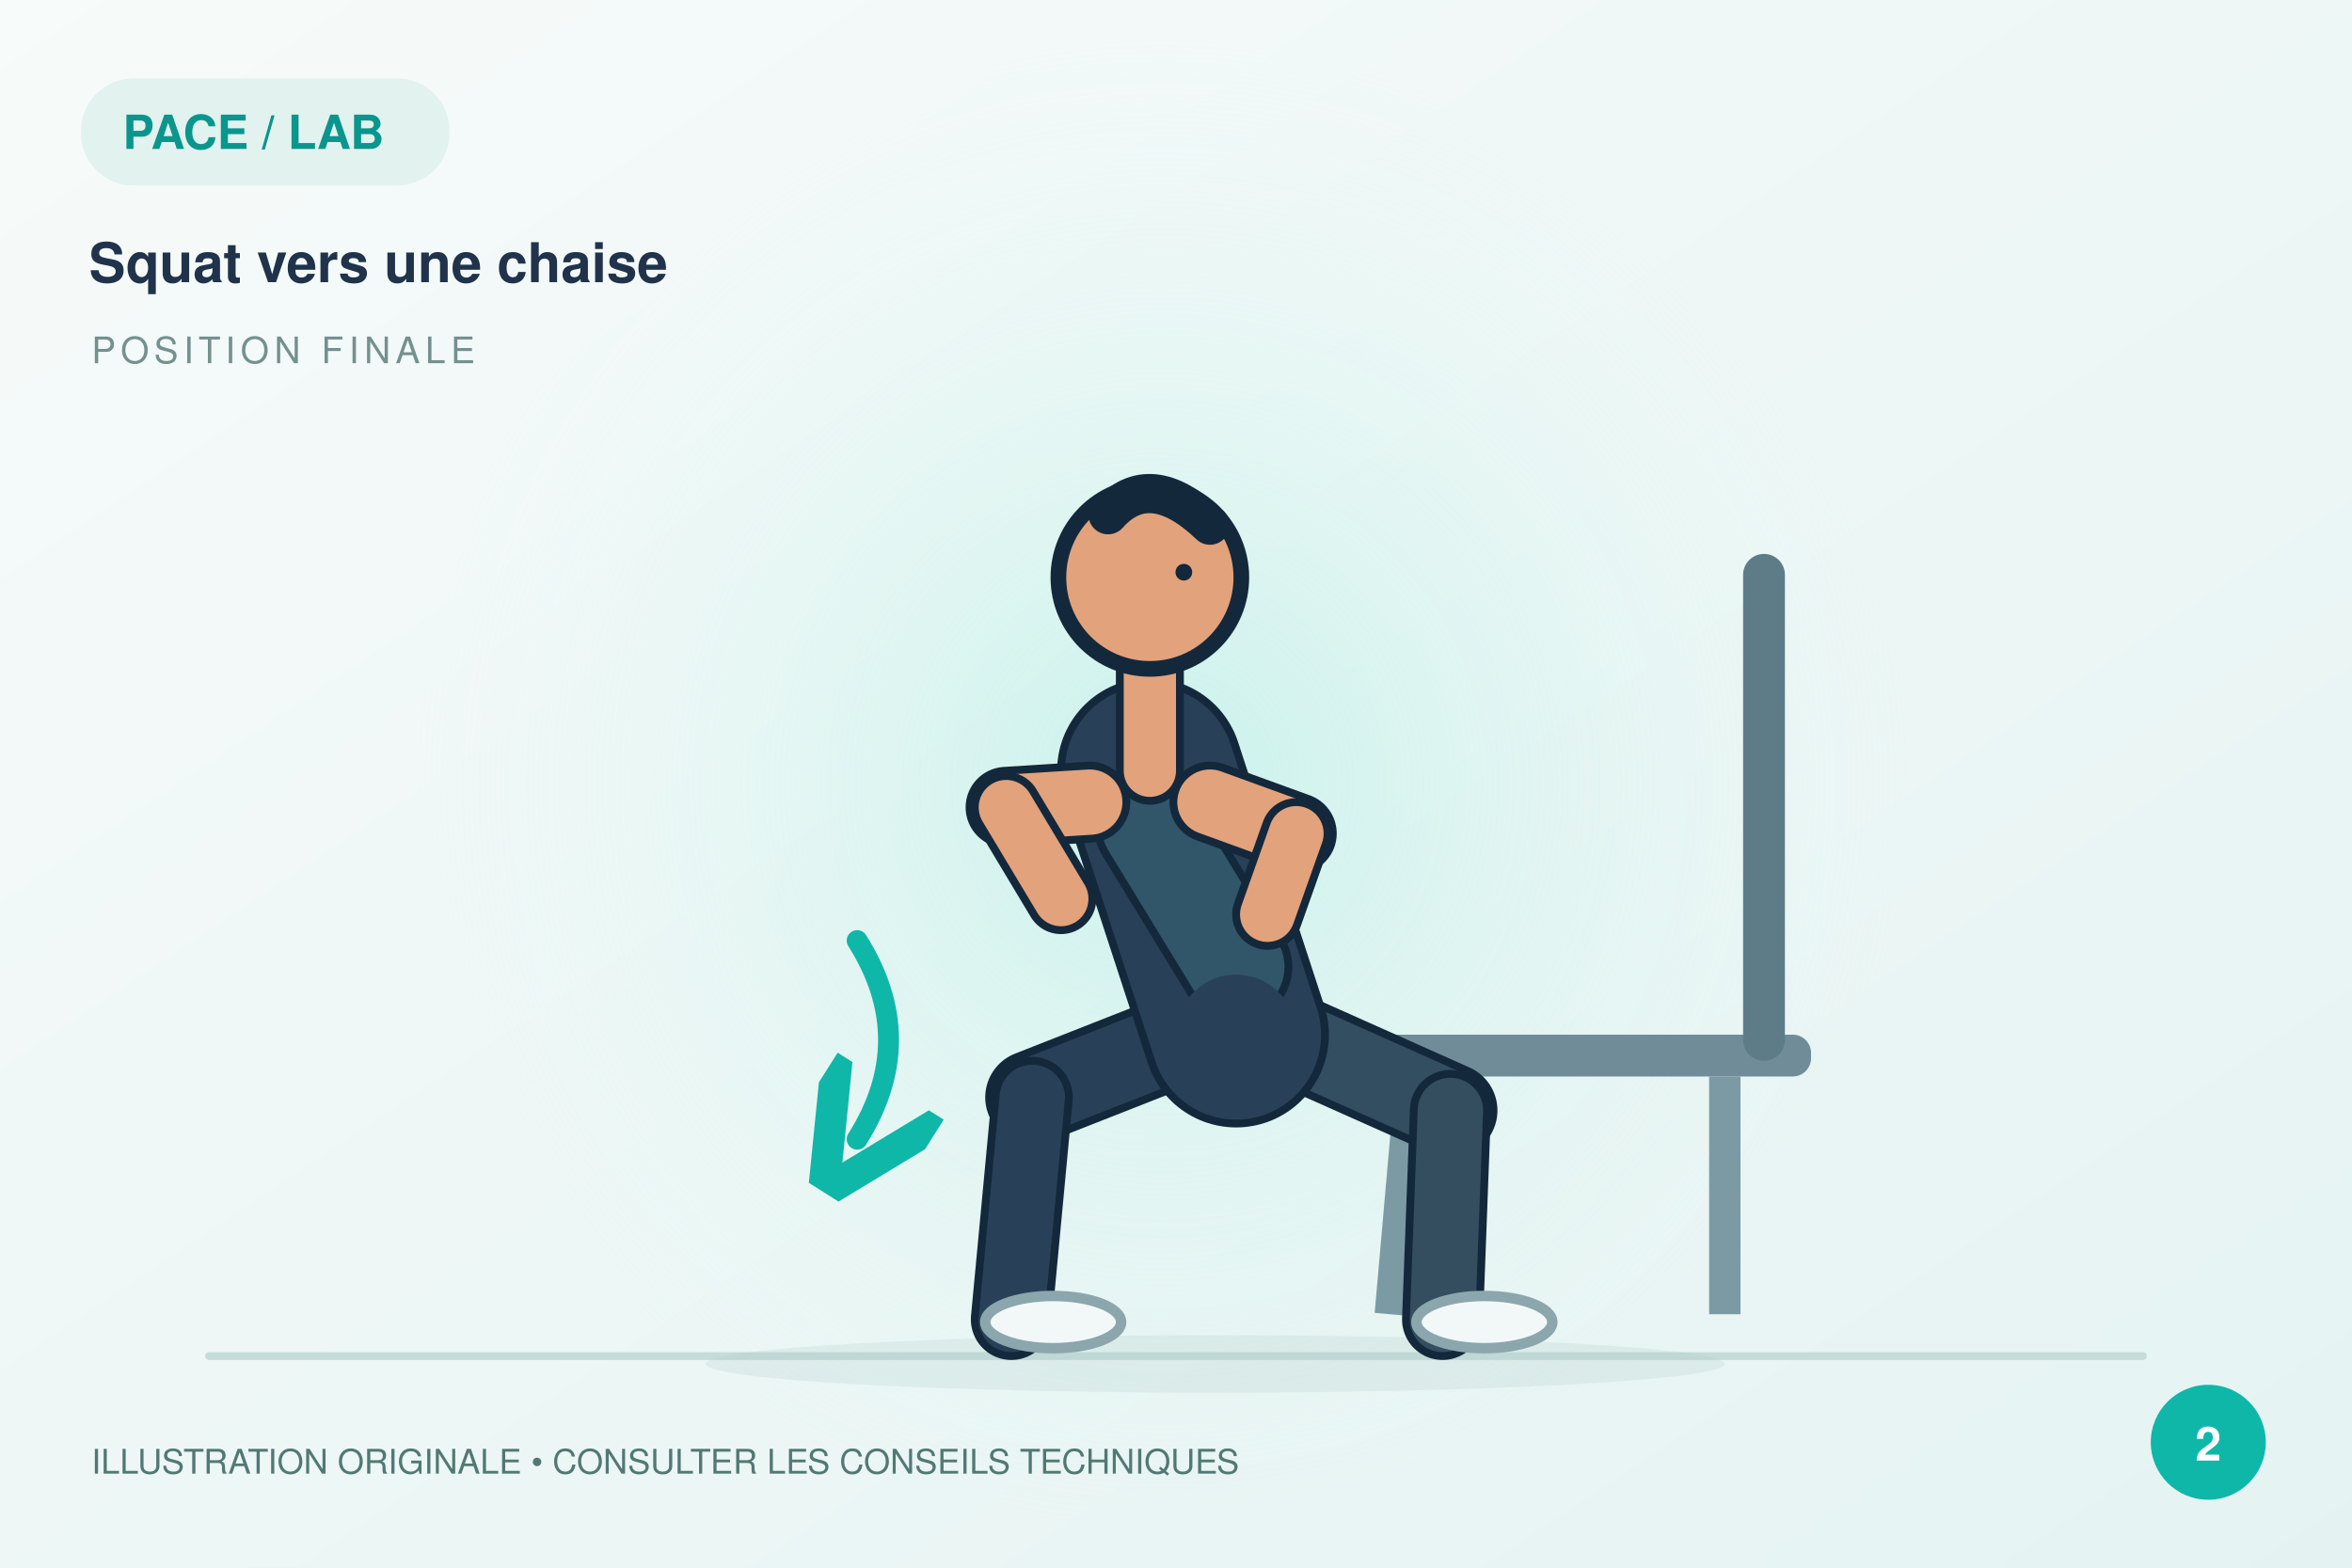
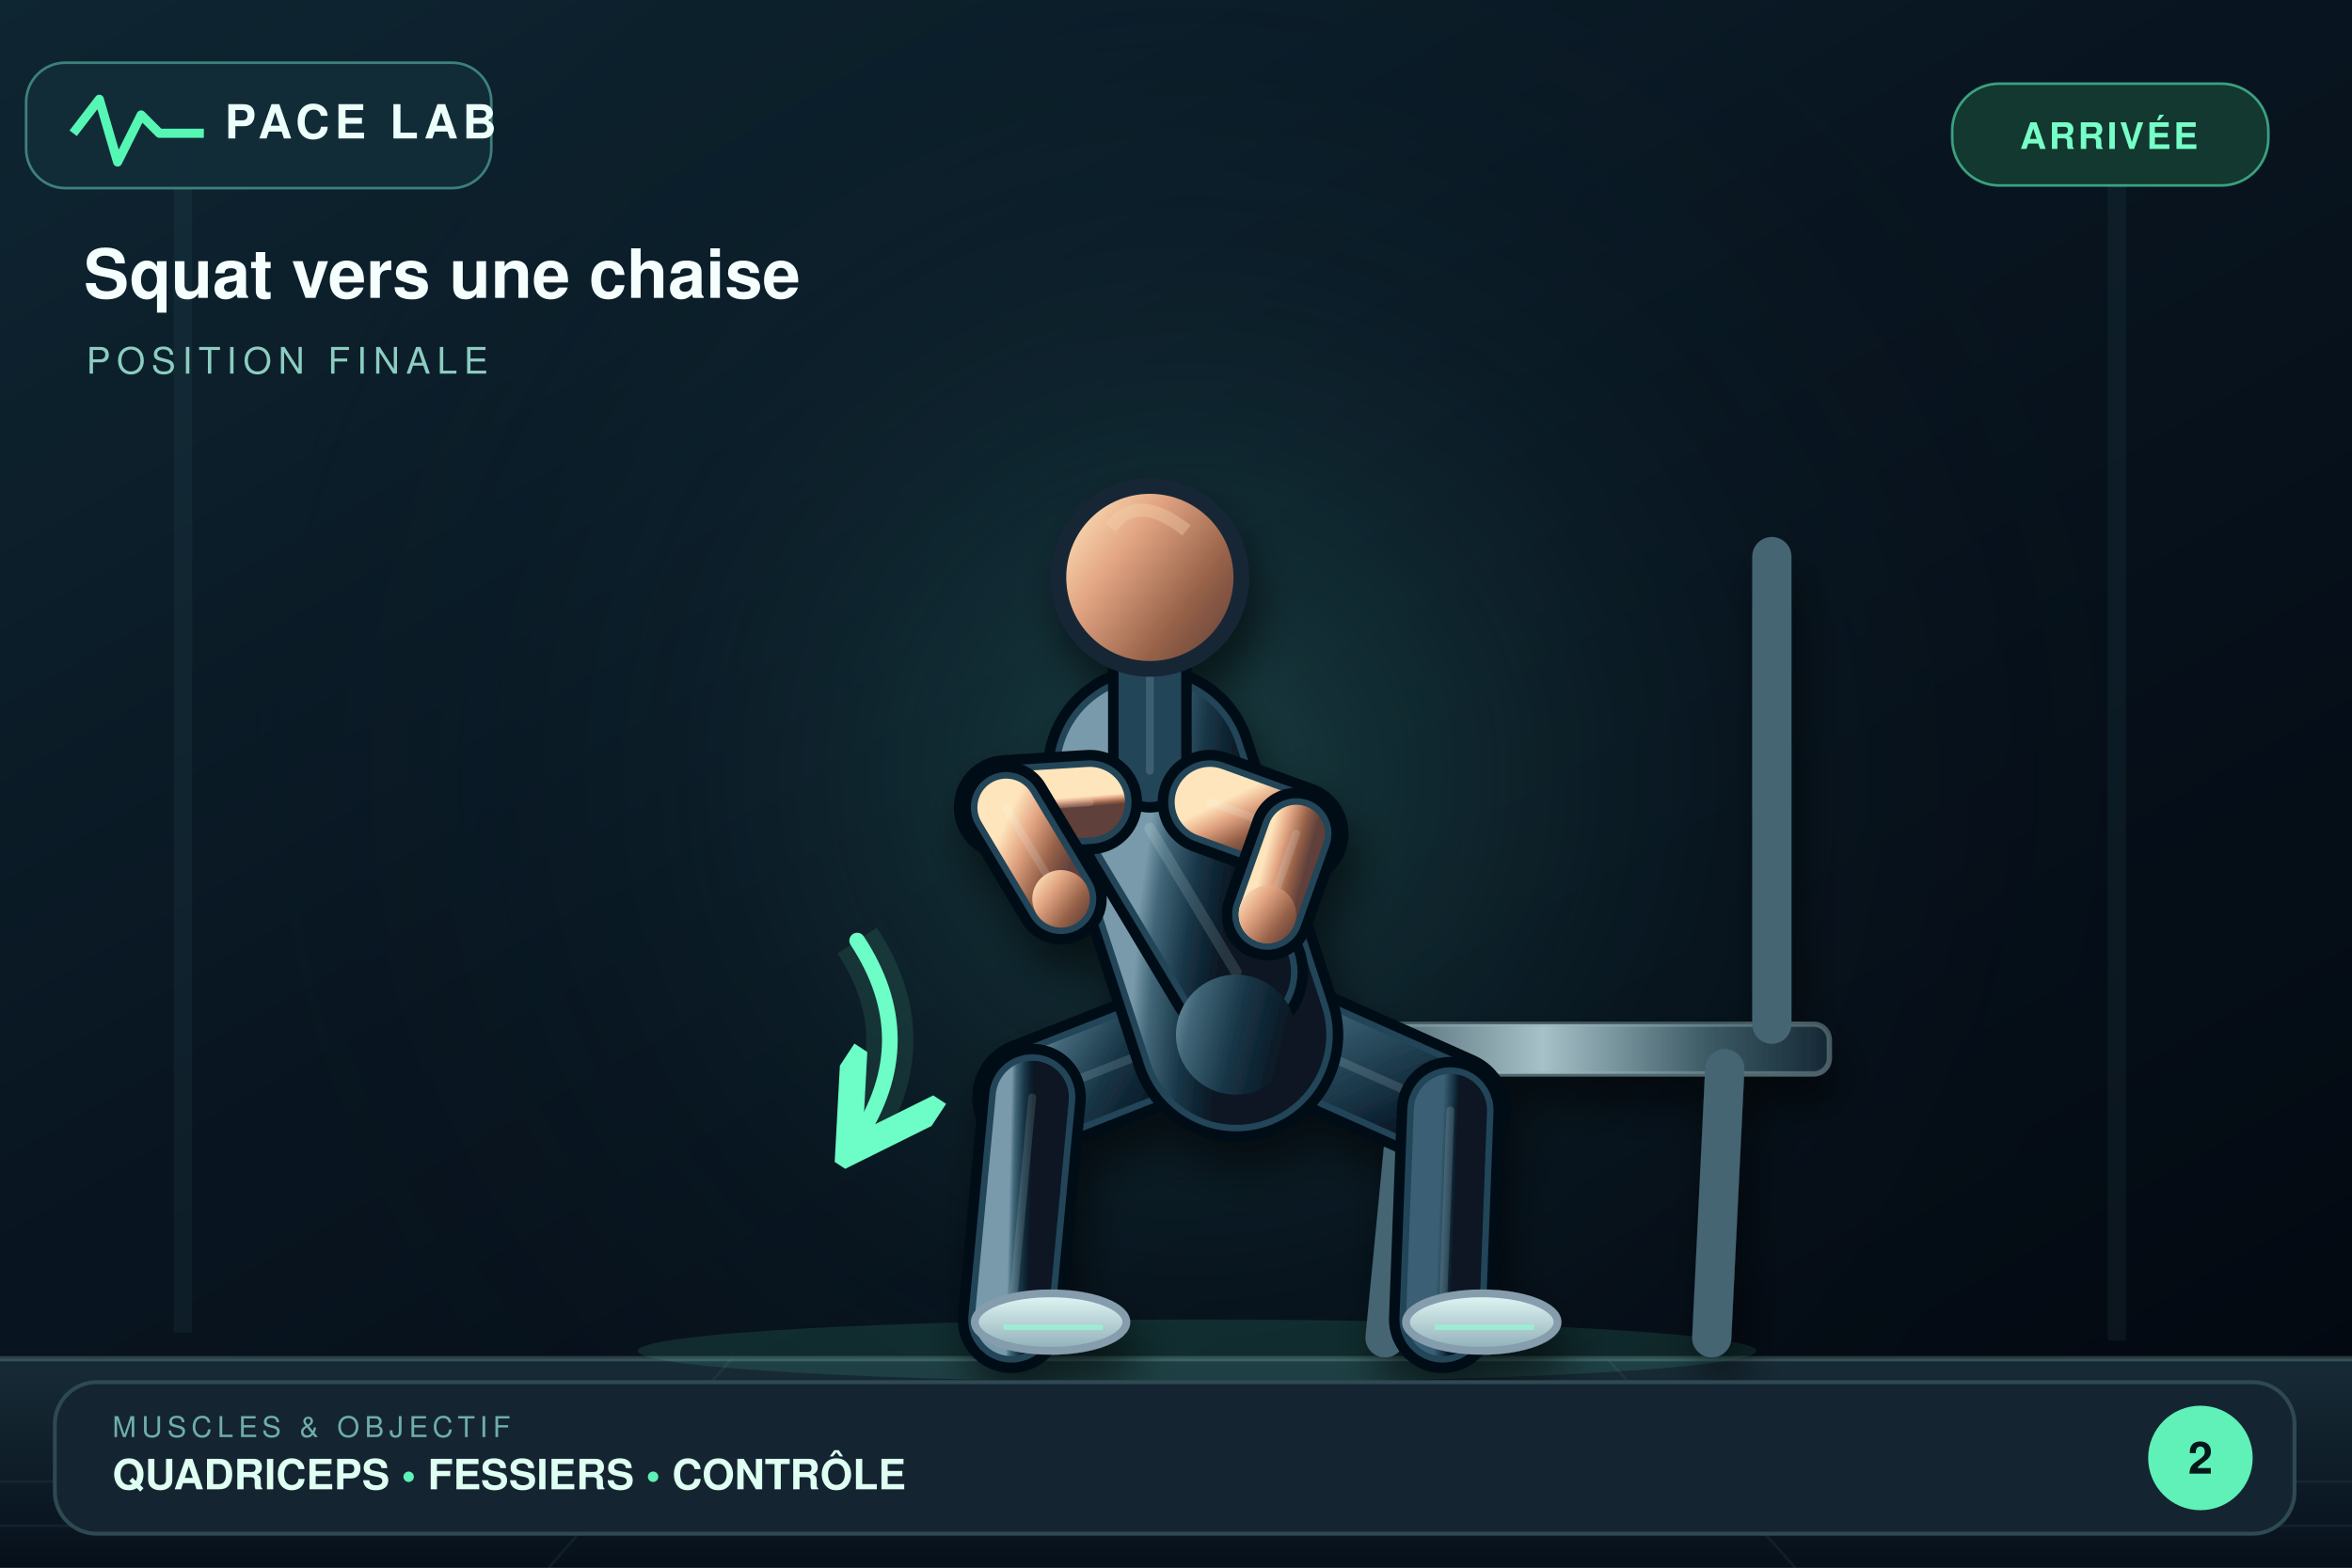
<svg xmlns="http://www.w3.org/2000/svg" width="900" height="600" viewBox="0 0 900 600">
  <defs>
-     <linearGradient id="bg" x1="0" y1="0" x2="1" y2="1">
-       <stop stop-color="#f7fbfa" />
-       <stop offset="1" stop-color="#e4f3f2" />
+     <linearGradient id="bg" x1="0" y1="0" x2=".85" y2="1">
+       <stop stop-color="#0e2632" />
+       <stop offset=".5" stop-color="#08141f" />
+       <stop offset="1" stop-color="#030911" />
    </linearGradient>
-     <radialGradient id="glow">
-       <stop stop-color="#abede2" stop-opacity=".55" />
-       <stop offset="1" stop-color="#dff6f1" stop-opacity="0" />
+     <radialGradient id="light">
+       <stop stop-color="#3d998b" stop-opacity=".32" />
+       <stop offset=".52" stop-color="#1c4750" stop-opacity=".11" />
+       <stop offset="1" stop-color="#04101b" stop-opacity="0" />
    </radialGradient>
-     <marker id="arrow" markerWidth="6" markerHeight="6" refX="3" refY="3" orient="auto">
-       <path d="M0 0 L6 3 L0 6" fill="none" stroke="#0fb7a9" stroke-width="1.5" />
+     <linearGradient id="fabric" x1="0" x2="1" y1="0" y2=".24">
+       <stop stop-color="#799aaa" />
+       <stop offset=".2" stop-color="#426778" />
+       <stop offset=".58" stop-color="#183647" />
+       <stop offset="1" stop-color="#071621" />
+     </linearGradient>
+     <linearGradient id="skin" x1="0" x2="1" y1=".15" y2=".9">
+       <stop stop-color="#ffe5bc" />
+       <stop offset=".32" stop-color="#e2a583" />
+       <stop offset=".7" stop-color="#956047" />
+       <stop offset="1" stop-color="#5e3f3b" />
+     </linearGradient>
+     <linearGradient id="rear" x1="0" x2="1" y1="0" y2="1">
+       <stop stop-color="#3b6174" />
+       <stop offset=".7" stop-color="#142f40" />
+       <stop offset="1" stop-color="#081624" />
+     </linearGradient>
+     <linearGradient id="metal" x1="0" x2="1">
+       <stop stop-color="#213b48" />
+       <stop offset=".46" stop-color="#a7c1c8" />
+       <stop offset=".77" stop-color="#3c5a65" />
+       <stop offset="1" stop-color="#152834" />
+     </linearGradient>
+     <linearGradient id="shoe" x1="0" x2="0" y1="0" y2="1">
+       <stop stop-color="#e2f8f5" />
+       <stop offset="1" stop-color="#8faeb7" />
+     </linearGradient>
+     <linearGradient id="floor" x1="0" y1="0" x2="0" y2="1">
+       <stop stop-color="#172b36" />
+       <stop offset="1" stop-color="#06101b" />
+     </linearGradient>
+     <filter id="shadow" x="-30%" y="-30%" width="160%" height="160%">
+       <feDropShadow dx="4" dy="11" stdDeviation="8" flood-color="#000000" flood-opacity=".55" />
+     </filter>
+     <marker id="arrow" markerWidth="7" markerHeight="7" refX="5" refY="3.5" orient="auto">
+       <path d="M0 0 L6 3.5 L0 7" fill="none" stroke="#6dfdc6" stroke-width="1.7" />
    </marker>
  </defs>
  <rect width="900" height="600" fill="url(#bg)" />
-   <circle cx="445" cy="300" r="290" fill="url(#glow)" />
-   <path d="M 80 519 H 820" stroke="#c5dcd9" stroke-width="3" stroke-linecap="round" />
-   <ellipse cx="465" cy="522" rx="195" ry="11" fill="#a6c5c5" opacity=".20" />
-   <rect x="31" y="30" width="141" height="41" rx="20" fill="#e2f2ef" />
-   <text x="47" y="57" font-family="Helvetica,Arial" font-size="18" font-weight="bold" fill="#0a968d">PACE / LAB</text>
-   <text x="34" y="108" font-family="Helvetica,Arial" font-size="21" font-weight="bold" fill="#20334b">Squat vers une chaise</text>
-   <text x="35" y="139" font-family="Helvetica,Arial" font-size="14" letter-spacing="2" fill="#73918e">POSITION FINALE</text>
-   <rect x="502" y="396" width="191" height="16" rx="7" fill="#6f8c98" />
-   <path d="M 675 398 L 675 220" stroke="#5d7c88" stroke-width="16" stroke-linecap="round" />
-   <path d="M 540 412 L 532 503 M 660 412 L 660 503" stroke="#7c9aa4" stroke-width="12" />
-   <path d="M 490 396 L 555 425" fill="none" stroke="#14283c" stroke-width="36" stroke-linejoin="round" stroke-linecap="round" />
-   <path d="M 490 396 L 555 425" fill="none" stroke="#334e60" stroke-width="30" stroke-linejoin="round" stroke-linecap="round" />
-   <path d="M 555 425 L 552 505" fill="none" stroke="#14283c" stroke-width="31" stroke-linejoin="round" stroke-linecap="round" />
-   <path d="M 555 425 L 552 505" fill="none" stroke="#344e60" stroke-width="25" stroke-linejoin="round" stroke-linecap="round" />
-   <path d="M 456 396 L 395 420" fill="none" stroke="#14283c" stroke-width="36" stroke-linejoin="round" stroke-linecap="round" />
-   <path d="M 456 396 L 395 420" fill="none" stroke="#284158" stroke-width="30" stroke-linejoin="round" stroke-linecap="round" />
-   <path d="M 395 420 L 387 505" fill="none" stroke="#14283c" stroke-width="31" stroke-linejoin="round" stroke-linecap="round" />
-   <path d="M 395 420 L 387 505" fill="none" stroke="#284158" stroke-width="25" stroke-linejoin="round" stroke-linecap="round" />
-   <ellipse cx="403" cy="506" rx="26" ry="10" fill="#f2f8f8" stroke="#8ba7ad" stroke-width="4" />
-   <ellipse cx="568" cy="506" rx="26" ry="10" fill="#f2f8f8" stroke="#8ba7ad" stroke-width="4" />
-   <path d="M 473 396 L 440 295" fill="none" stroke="#14283c" stroke-width="71" stroke-linejoin="round" stroke-linecap="round" />
-   <path d="M 473 396 L 440 295" fill="none" stroke="#284158" stroke-width="65" stroke-linejoin="round" stroke-linecap="round" />
-   <path d="M 473 370 L 440 316" fill="none" stroke="#14283c" stroke-width="43" stroke-linejoin="round" stroke-linecap="round" />
-   <path d="M 473 370 L 440 316" fill="none" stroke="#31566a" stroke-width="37" stroke-linejoin="round" stroke-linecap="round" />
-   <circle cx="473" cy="396" r="23" fill="#284158" stroke="none" stroke-width="1" />
-   <path d="M 440 295 L 440 245" fill="none" stroke="#14283c" stroke-width="26" stroke-linejoin="round" stroke-linecap="round" />
-   <path d="M 440 295 L 440 245" fill="none" stroke="#e2a27b" stroke-width="20" stroke-linejoin="round" stroke-linecap="round" />
-   <circle cx="440" cy="221" r="35" fill="#e2a27b" stroke="#14283c" stroke-width="6" />
-   <circle cx="453" cy="219" r="3.2" fill="#14283c" />
-   <path d="M 424 197 Q 440 179 463 201" stroke="#14283c" stroke-width="15" fill="none" stroke-linecap="round" />
-   <path d="M 463 307 L 496 319" fill="none" stroke="#14283c" stroke-width="31" stroke-linejoin="round" stroke-linecap="round" />
-   <path d="M 463 307 L 496 319" fill="none" stroke="#e2a27b" stroke-width="25" stroke-linejoin="round" stroke-linecap="round" />
-   <path d="M 496 319 L 485 350" fill="none" stroke="#14283c" stroke-width="27" stroke-linejoin="round" stroke-linecap="round" />
-   <path d="M 496 319 L 485 350" fill="none" stroke="#e2a27b" stroke-width="21" stroke-linejoin="round" stroke-linecap="round" />
-   <path d="M 417 307 L 385 309" fill="none" stroke="#14283c" stroke-width="31" stroke-linejoin="round" stroke-linecap="round" />
-   <path d="M 417 307 L 385 309" fill="none" stroke="#e2a27b" stroke-width="25" stroke-linejoin="round" stroke-linecap="round" />
-   <path d="M 385 309 L 406 344" fill="none" stroke="#14283c" stroke-width="27" stroke-linejoin="round" stroke-linecap="round" />
-   <path d="M 385 309 L 406 344" fill="none" stroke="#e2a27b" stroke-width="21" stroke-linejoin="round" stroke-linecap="round" />
-   <circle cx="406" cy="344" r="10" fill="#e2a27b" stroke="none" stroke-width="1" />
-   <circle cx="485" cy="350" r="10" fill="#e2a27b" stroke="none" stroke-width="1" />
-   <path d="M 328 360 Q 352.0 398.0 328 436" stroke="#0fb7a9" stroke-width="8" stroke-linecap="round" fill="none" marker-end="url(#arrow)" />
-   <text x="35" y="564" font-family="Helvetica,Arial" font-size="13" fill="#527874">ILLUSTRATION ORIGINALE • CONSULTER LES CONSEILS TECHNIQUES</text>
-   <circle cx="845" cy="552" r="22" fill="#0fb7a9" />
-   <text x="845" y="559" text-anchor="middle" font-family="Helvetica,Arial" font-size="18" font-weight="bold" fill="#fff">2</text>
+   <circle cx="455" cy="296" r="375" fill="url(#light)" />
+   <path d="M70 56 L70 510 M810 54 L810 513" stroke="#4c8191" stroke-width="7" opacity=".09" />
+   <path d="M0 520 L900 520 L900 600 L0 600 Z" fill="url(#floor)" />
+   <path d="M0 520 H900" stroke="#9acac5" opacity=".24" stroke-width="2" />
+   <path d="M0 567 L900 567 M0 584 L900 584 M280 520 L210 600 M615 520 L687 600" stroke="#678e9a" opacity=".10" />
+   <ellipse cx="458" cy="517" rx="214" ry="12" fill="#5bf6bd" opacity=".11" />
+   <path d="M25 24 h148 a15 15 0 0 1 15 15 v18 a15 15 0 0 1 -15 15 H25 a15 15 0 0 1 -15 -15 V39 a15 15 0 0 1 15 -15" fill="#112c38" stroke="#3f857f" opacity=".95" />
+   <path d="M28 51 l10 -13 l7 24 l9 -18 l7 7 h17" fill="none" stroke="#56f7b4" stroke-width="3.5" stroke-linejoin="round" />
+   <text x="86" y="53" font-family="Helvetica,Arial" font-size="18" letter-spacing="2" font-weight="bold" fill="#ecfffa">PACE LAB</text>
+   <text x="32" y="114" font-family="Helvetica,Arial" font-size="26" font-weight="bold" fill="#f5fffd">Squat vers une chaise</text>
+   <text x="33" y="143" font-family="Helvetica,Arial" font-size="14" letter-spacing="2.5" fill="#8ccdc1">POSITION FINALE</text>
+   <rect x="747" y="32" width="121" height="39" rx="18" fill="#12382f" stroke="#59f1b9" stroke-opacity=".6" />
+   <text x="807" y="57" text-anchor="middle" font-family="Helvetica,Arial" font-size="14" letter-spacing="1" fill="#77ffc8" font-weight="bold">ARRIVÉE</text>
+   <g filter="url(#shadow)">
+     <rect x="497" y="392" width="203" height="19" rx="6" fill="url(#metal)" stroke="#93b5b7" stroke-opacity=".4" stroke-width="2" />
+     <path d="M678 392 L678 213 M540 409 L530 512 M660 409 L655 512" stroke="#456573" stroke-width="15" stroke-linecap="round" />
+     <path d="M 490 396 L 555 425" stroke="#030b15" stroke-width="46" stroke-linecap="round" />
+     <path d="M 490 396 L 555 425" stroke="#224459" stroke-width="38" stroke-linecap="round" />
+     <path d="M 490 396 L 555 425" stroke="url(#rear)" stroke-width="33" stroke-linecap="round" />
+     <path d="M 490 396 L 555 425" stroke="#e9fffa" stroke-opacity=".14" stroke-width="3.3" stroke-linecap="round" />
+     <path d="M 555 425 L 552 505" stroke="#030b15" stroke-width="41" stroke-linecap="round" />
+     <path d="M 555 425 L 552 505" stroke="#224459" stroke-width="33" stroke-linecap="round" />
+     <path d="M 555 425 L 552 505" stroke="url(#rear)" stroke-width="28" stroke-linecap="round" />
+     <path d="M 555 425 L 552 505" stroke="#e9fffa" stroke-opacity=".14" stroke-width="3.0" stroke-linecap="round" />
+     <path d="M 456 396 L 395 420" stroke="#030b15" stroke-width="46" stroke-linecap="round" />
+     <path d="M 456 396 L 395 420" stroke="#224459" stroke-width="38" stroke-linecap="round" />
+     <path d="M 456 396 L 395 420" stroke="url(#fabric)" stroke-width="33" stroke-linecap="round" />
+     <path d="M 456 396 L 395 420" stroke="#e9fffa" stroke-opacity=".14" stroke-width="3.3" stroke-linecap="round" />
+     <path d="M 395 420 L 387 505" stroke="#030b15" stroke-width="41" stroke-linecap="round" />
+     <path d="M 395 420 L 387 505" stroke="#224459" stroke-width="33" stroke-linecap="round" />
+     <path d="M 395 420 L 387 505" stroke="url(#fabric)" stroke-width="28" stroke-linecap="round" />
+     <path d="M 395 420 L 387 505" stroke="#e9fffa" stroke-opacity=".14" stroke-width="3.0" stroke-linecap="round" />
+     <ellipse cx="402" cy="506" rx="29" ry="11" fill="url(#shoe)" stroke="#859dad" stroke-width="3" />
+     <path d="M384 508 L422 508" stroke="#8fffd4" stroke-opacity=".65" stroke-width="2" />
+     <ellipse cx="567" cy="506" rx="29" ry="11" fill="url(#shoe)" stroke="#859dad" stroke-width="3" />
+     <path d="M549 508 L587 508" stroke="#8fffd4" stroke-opacity=".65" stroke-width="2" />
+     <path d="M 473 396 L 440 295" stroke="#030b15" stroke-width="82" stroke-linecap="round" />
+     <path d="M 473 396 L 440 295" stroke="#224459" stroke-width="74" stroke-linecap="round" />
+     <path d="M 473 396 L 440 295" stroke="url(#fabric)" stroke-width="69" stroke-linecap="round" />
+     <path d="M 473 396 L 440 295" stroke="#e9fffa" stroke-opacity=".14" stroke-width="6.9" stroke-linecap="round" />
+     <path d="M 473 372 L 440 317" stroke="#030b15" stroke-width="55" stroke-linecap="round" />
+     <path d="M 473 372 L 440 317" stroke="#224459" stroke-width="47" stroke-linecap="round" />
+     <path d="M 473 372 L 440 317" stroke="url(#fabric)" stroke-width="42" stroke-linecap="round" />
+     <path d="M 473 372 L 440 317" stroke="#e9fffa" stroke-opacity=".14" stroke-width="4.2" stroke-linecap="round" />
+     <circle cx="473" cy="396" r="23" fill="url(#fabric)" />
+     <path d="M 440 295 L 440 244" stroke="#030b15" stroke-width="32" stroke-linecap="round" />
+     <path d="M 440 295 L 440 244" stroke="#224459" stroke-width="24" stroke-linecap="round" />
+     <path d="M 440 295 L 440 244" stroke="url(#skin)" stroke-width="19" stroke-linecap="round" />
+     <path d="M 440 295 L 440 244" stroke="#e9fffa" stroke-opacity=".14" stroke-width="3.0" stroke-linecap="round" />
+     <circle cx="440" cy="221" r="35" fill="url(#skin)" stroke="#132536" stroke-width="6" />
+     <path d="M425 202 Q 435 188 454 203" stroke="#f5d4af" opacity=".35" fill="none" stroke-width="5" />
+     <path d="M 463 307 L 496 319" stroke="#030b15" stroke-width="40" stroke-linecap="round" />
+     <path d="M 463 307 L 496 319" stroke="#224459" stroke-width="32" stroke-linecap="round" />
+     <path d="M 463 307 L 496 319" stroke="url(#skin)" stroke-width="27" stroke-linecap="round" />
+     <path d="M 463 307 L 496 319" stroke="#e9fffa" stroke-opacity=".14" stroke-width="3.0" stroke-linecap="round" />
+     <path d="M 496 319 L 485 350" stroke="#030b15" stroke-width="35" stroke-linecap="round" />
+     <path d="M 496 319 L 485 350" stroke="#224459" stroke-width="27" stroke-linecap="round" />
+     <path d="M 496 319 L 485 350" stroke="url(#skin)" stroke-width="22" stroke-linecap="round" />
+     <path d="M 496 319 L 485 350" stroke="#e9fffa" stroke-opacity=".14" stroke-width="3.0" stroke-linecap="round" />
+     <path d="M 417 307 L 385 309" stroke="#030b15" stroke-width="40" stroke-linecap="round" />
+     <path d="M 417 307 L 385 309" stroke="#224459" stroke-width="32" stroke-linecap="round" />
+     <path d="M 417 307 L 385 309" stroke="url(#skin)" stroke-width="27" stroke-linecap="round" />
+     <path d="M 417 307 L 385 309" stroke="#e9fffa" stroke-opacity=".14" stroke-width="3.0" stroke-linecap="round" />
+     <path d="M 385 309 L 406 344" stroke="#030b15" stroke-width="35" stroke-linecap="round" />
+     <path d="M 385 309 L 406 344" stroke="#224459" stroke-width="27" stroke-linecap="round" />
+     <path d="M 385 309 L 406 344" stroke="url(#skin)" stroke-width="22" stroke-linecap="round" />
+     <path d="M 385 309 L 406 344" stroke="#e9fffa" stroke-opacity=".14" stroke-width="3.0" stroke-linecap="round" />
+     <circle cx="406" cy="344" r="11" fill="url(#skin)" />
+     <circle cx="485" cy="350" r="11" fill="url(#skin)" />
+   </g>
+   <path d="M328 360 Q353.0 398.0 328 436" stroke="#6dfdc6" stroke-width="18" opacity=".10" fill="none" />
+   <path d="M328 360 Q353.0 398.0 328 436" stroke="#6dfdc6" stroke-width="6" fill="none" stroke-linecap="round" marker-end="url(#arrow)" />
+   <rect x="21" y="529" width="857" height="58" rx="16" fill="#142531" stroke="#2f4953" stroke-width="1.5" />
+   <text x="43" y="550" font-family="Helvetica,Arial" font-size="11" letter-spacing="2" fill="#6faeaa">MUSCLES &amp; OBJECTIF</text>
+   <text x="43" y="570" font-family="Helvetica,Arial" font-size="16" font-weight="bold" fill="#defff2">QUADRICEPS <tspan fill="#5ff1b7"> • </tspan> FESSIERS <tspan fill="#5ff1b7"> • </tspan> CONTRÔLE</text>
+   <circle cx="842" cy="558" r="20" fill="#5ff1b7" />
+   <text x="842" y="564" text-anchor="middle" font-family="Helvetica,Arial" font-size="17" font-weight="bold" fill="#06171c">2</text>
</svg>
